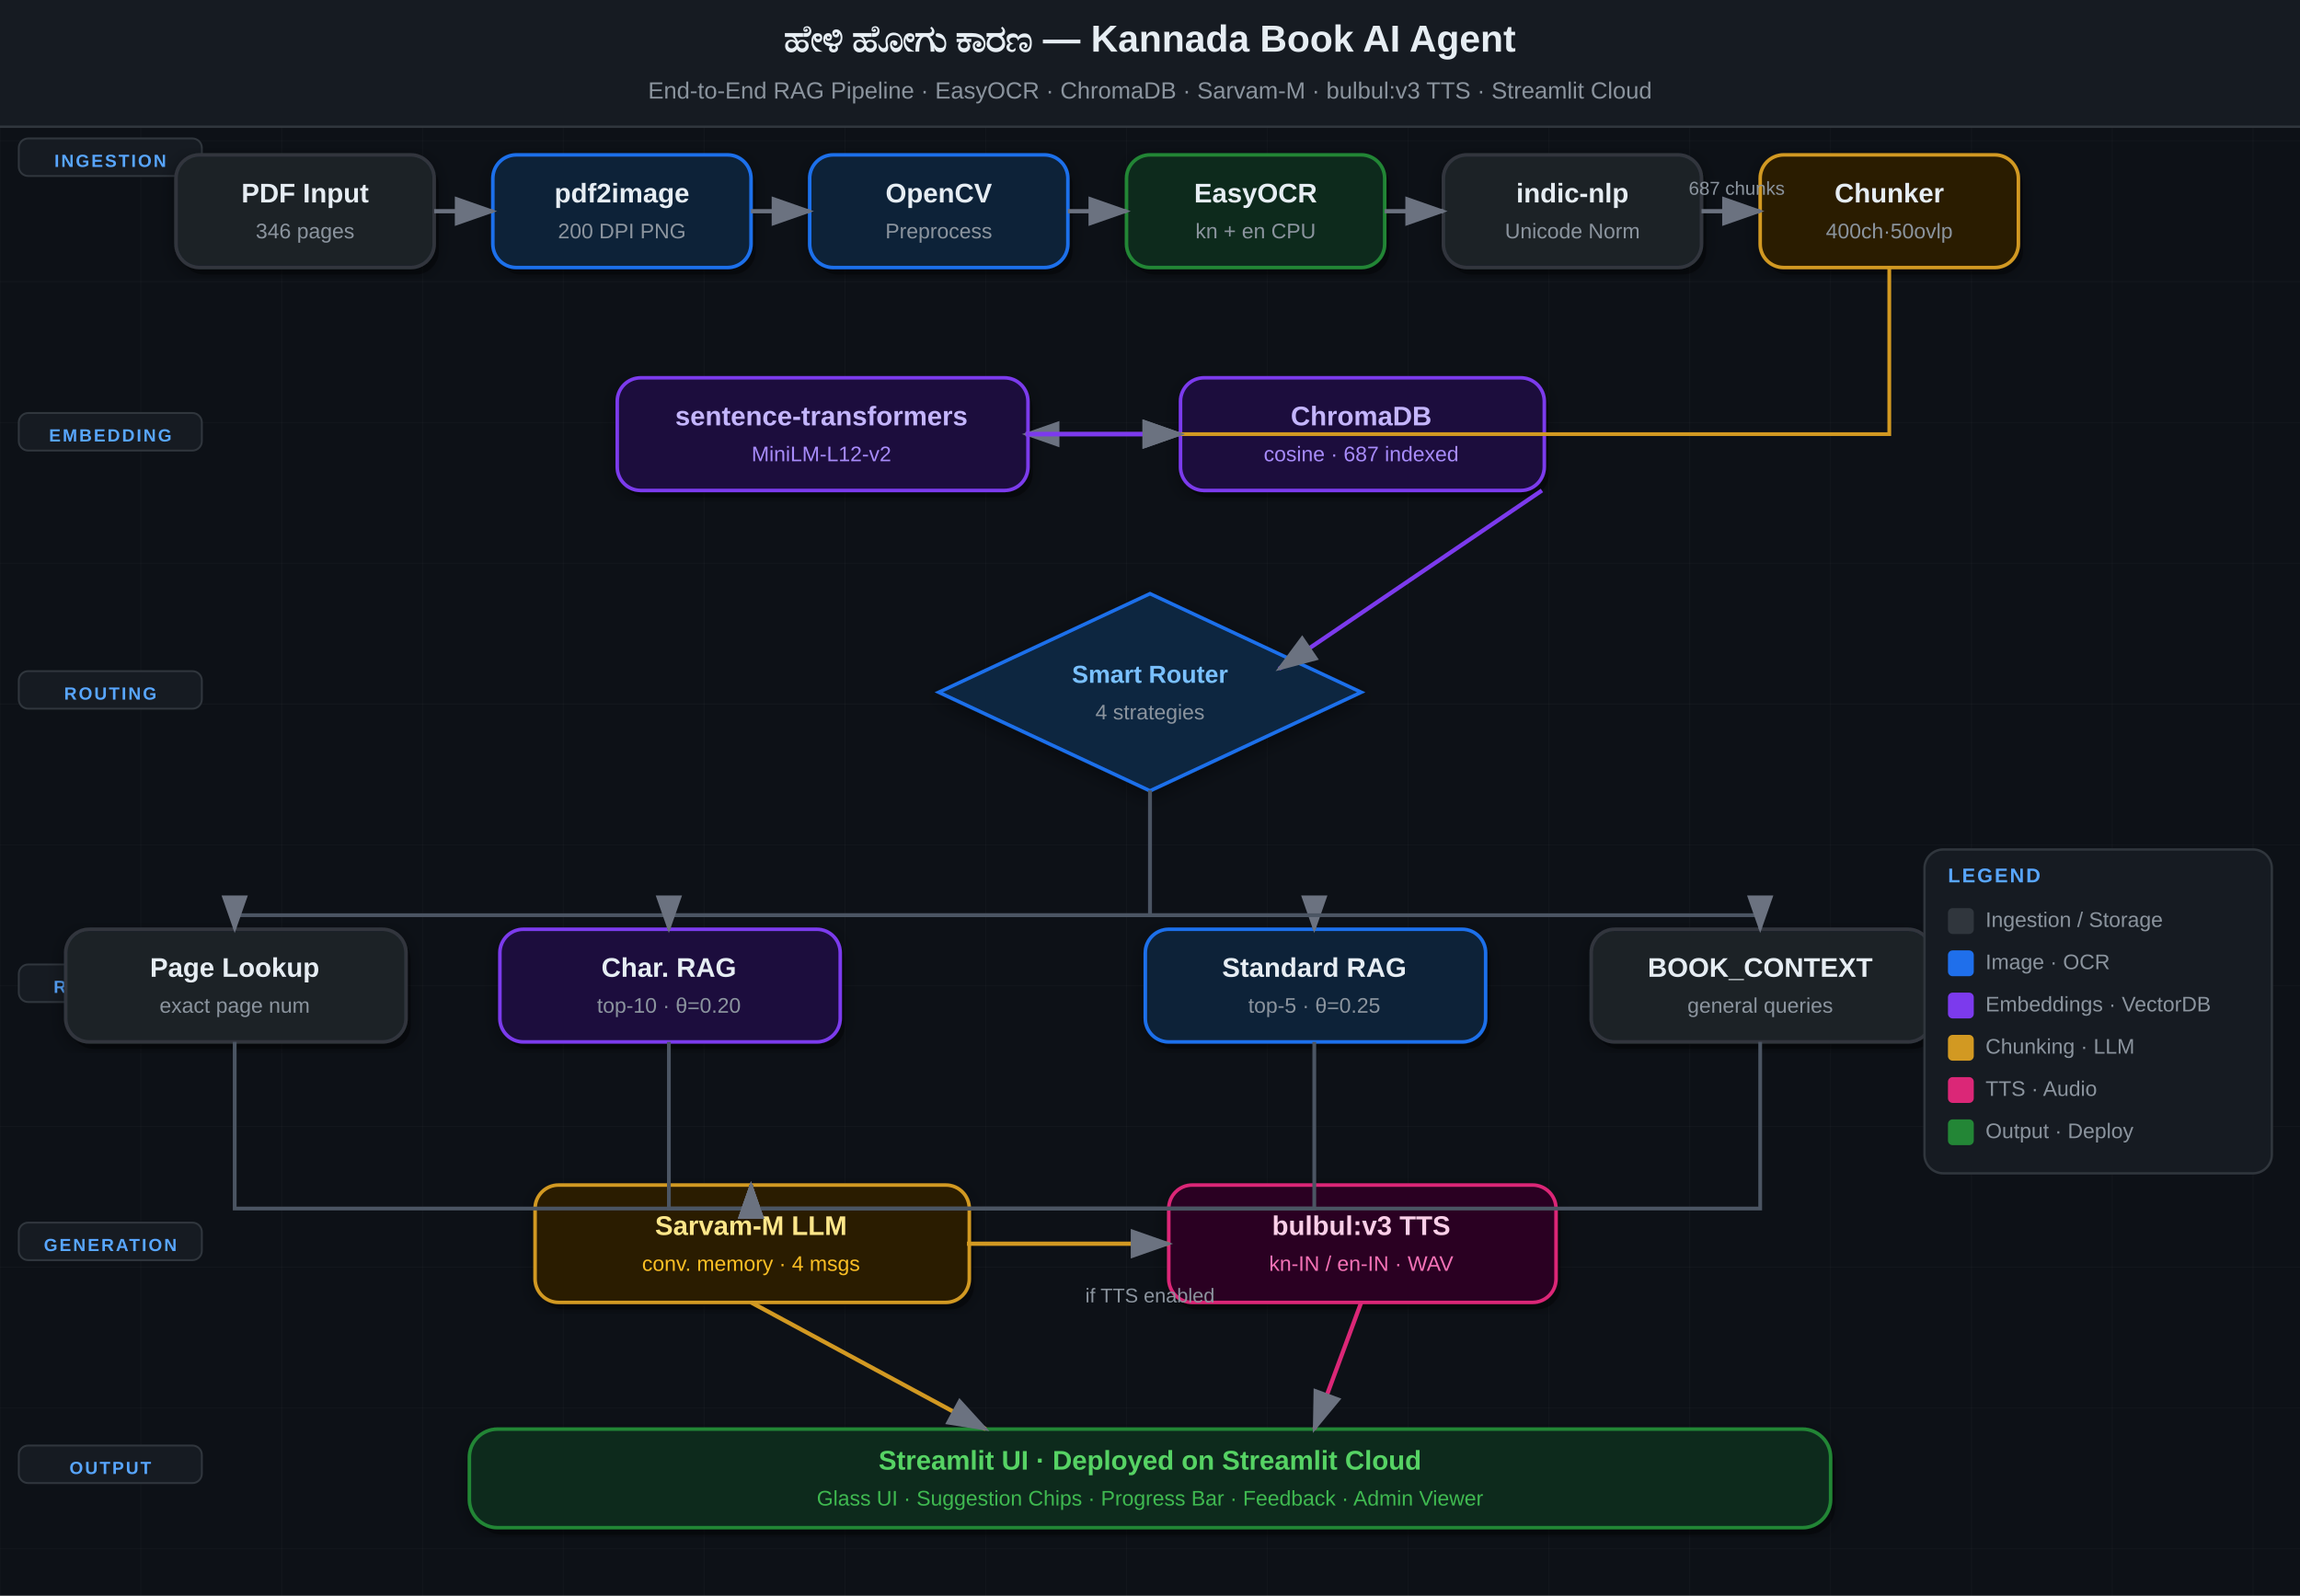
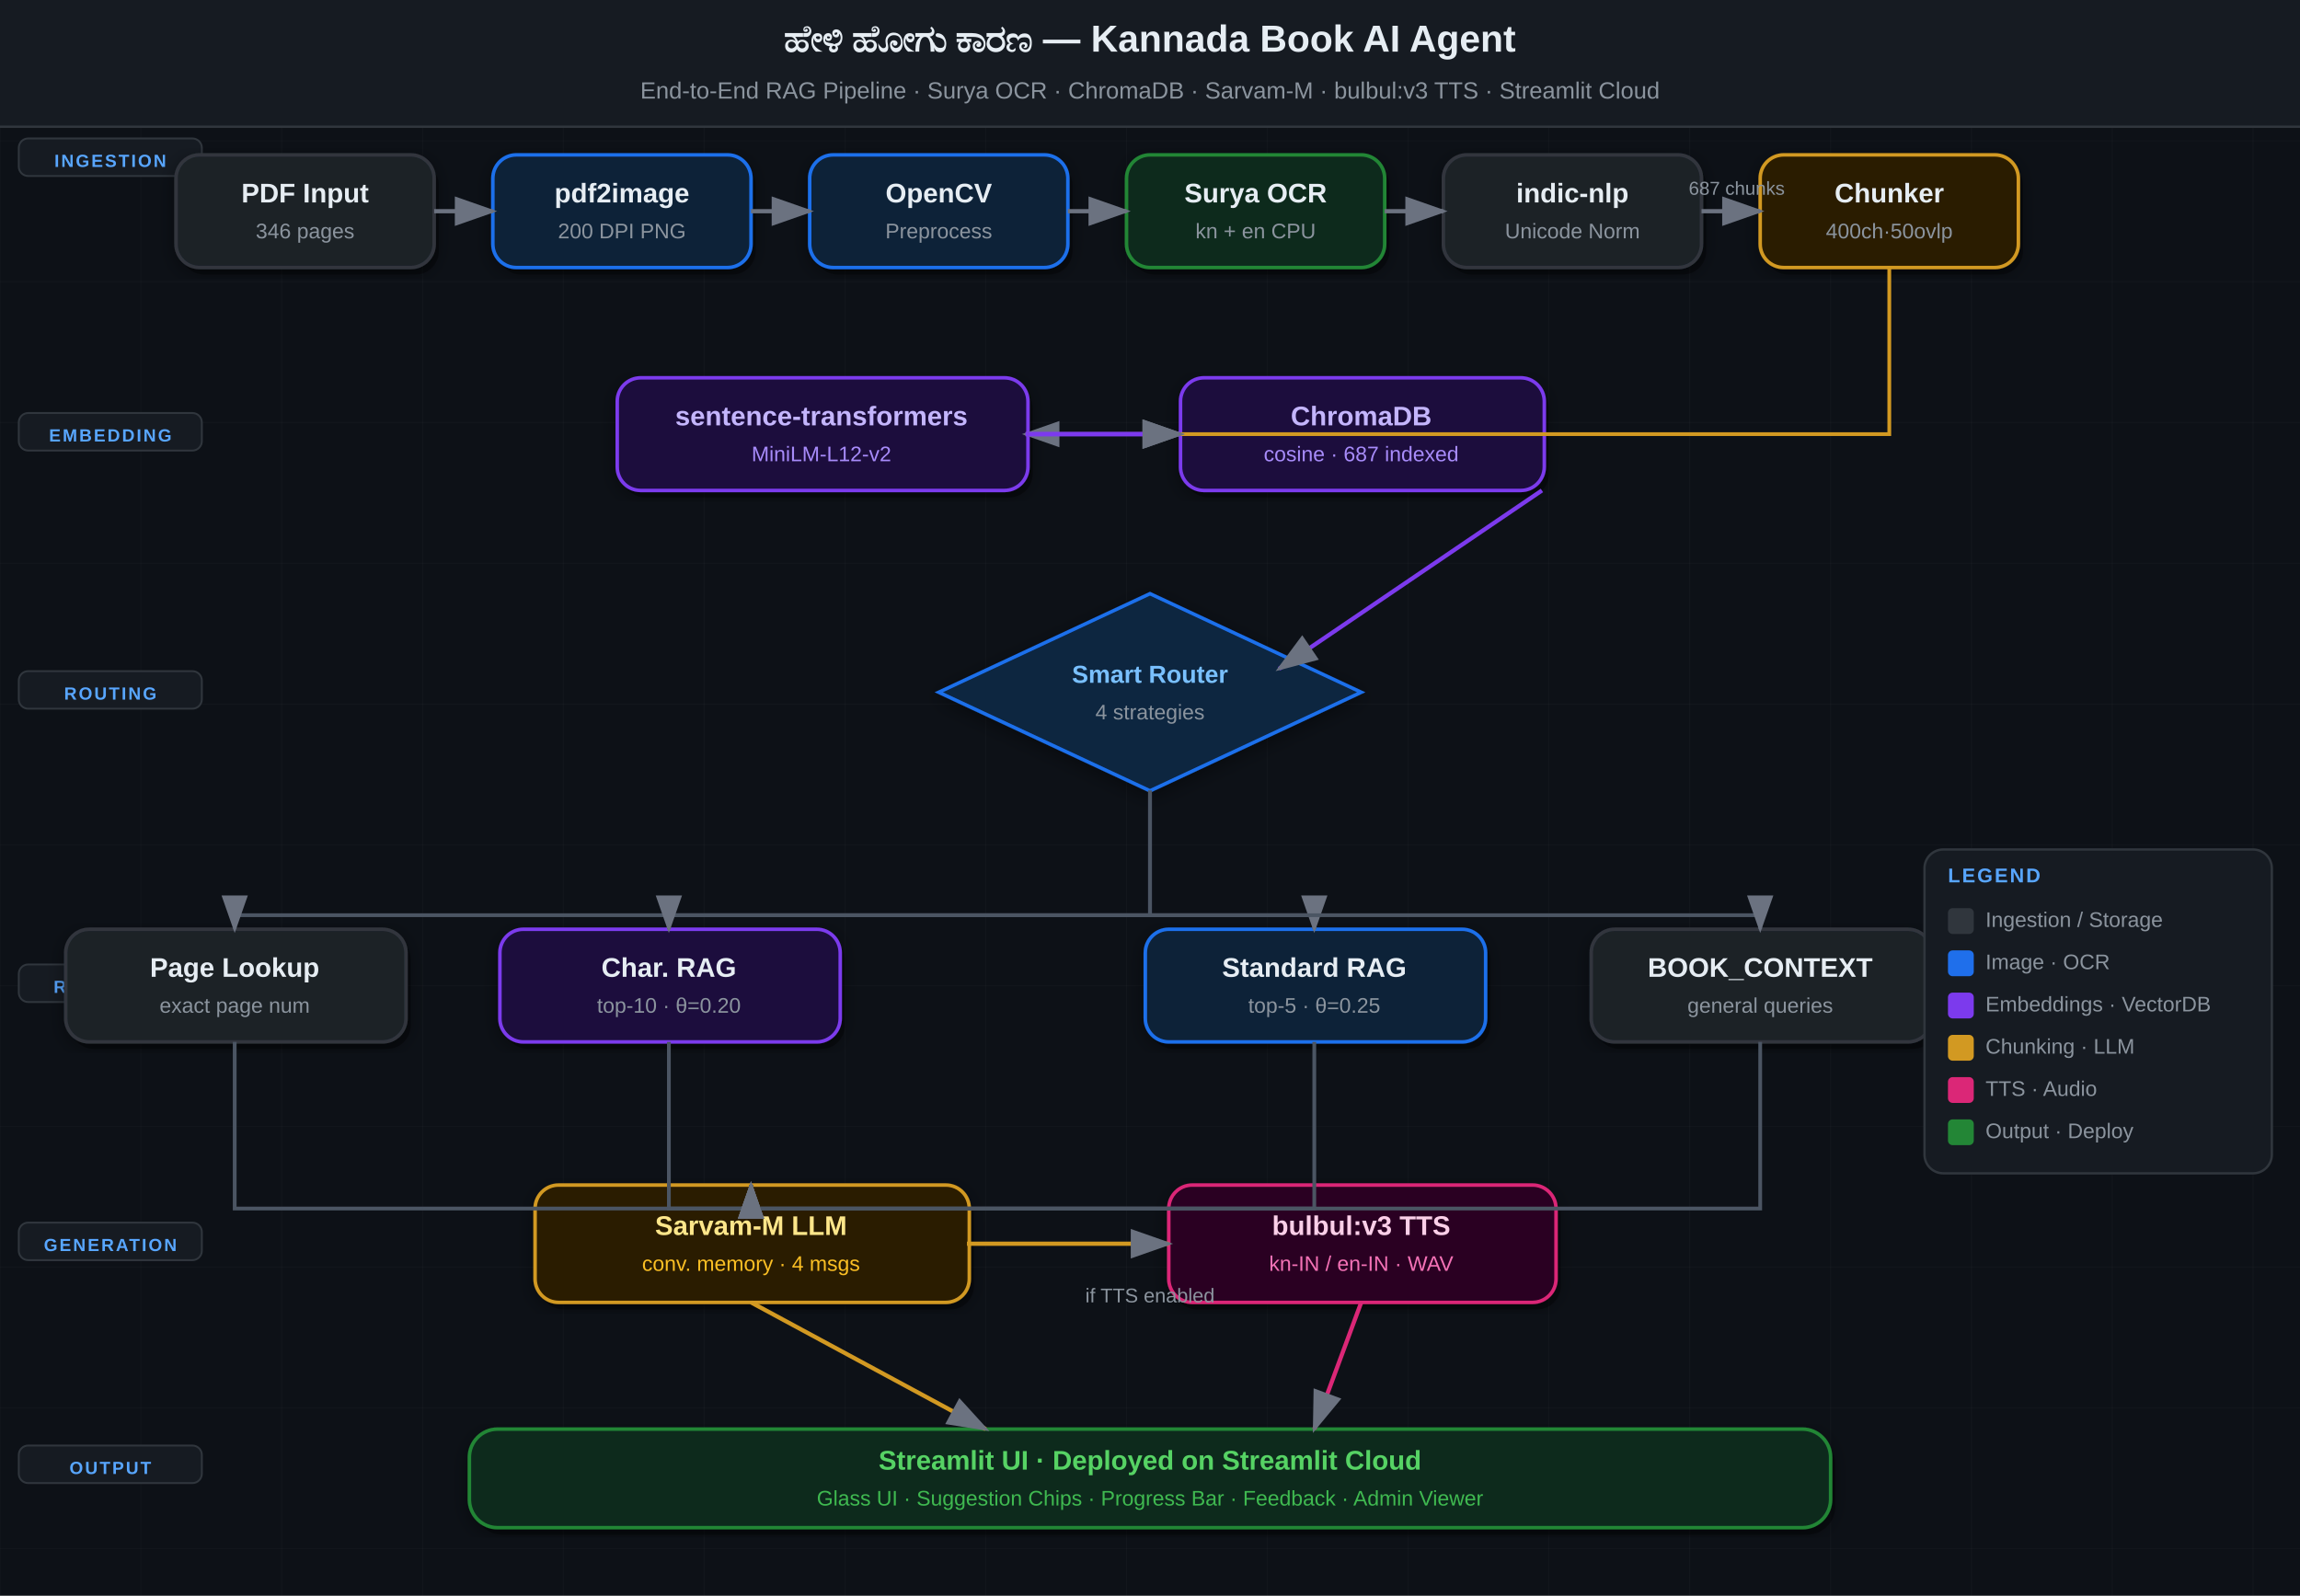
<svg xmlns="http://www.w3.org/2000/svg" width="980" height="680" viewBox="0 0 980 680">
  <defs>
    <marker id="arr" markerWidth="10" markerHeight="7" refX="9" refY="3.5" orient="auto">
      <polygon points="0 0, 10 3.5, 0 7" fill="#6b7280" />
    </marker>
    <filter id="sh">
      <feDropShadow dx="0" dy="2" stdDeviation="4" flood-color="#000" flood-opacity="0.4" />
    </filter>
  </defs>
  <rect width="980" height="680" fill="#0d1117" />
  <line x1="0" y1="0" x2="0" y2="680" stroke="#ffffff" stroke-width="0.3" opacity="0.03" />
  <line x1="60" y1="0" x2="60" y2="680" stroke="#ffffff" stroke-width="0.3" opacity="0.03" />
  <line x1="120" y1="0" x2="120" y2="680" stroke="#ffffff" stroke-width="0.3" opacity="0.03" />
  <line x1="180" y1="0" x2="180" y2="680" stroke="#ffffff" stroke-width="0.3" opacity="0.03" />
  <line x1="240" y1="0" x2="240" y2="680" stroke="#ffffff" stroke-width="0.3" opacity="0.03" />
  <line x1="300" y1="0" x2="300" y2="680" stroke="#ffffff" stroke-width="0.3" opacity="0.03" />
  <line x1="360" y1="0" x2="360" y2="680" stroke="#ffffff" stroke-width="0.3" opacity="0.03" />
  <line x1="420" y1="0" x2="420" y2="680" stroke="#ffffff" stroke-width="0.3" opacity="0.03" />
  <line x1="480" y1="0" x2="480" y2="680" stroke="#ffffff" stroke-width="0.3" opacity="0.03" />
  <line x1="540" y1="0" x2="540" y2="680" stroke="#ffffff" stroke-width="0.3" opacity="0.03" />
  <line x1="600" y1="0" x2="600" y2="680" stroke="#ffffff" stroke-width="0.3" opacity="0.03" />
  <line x1="660" y1="0" x2="660" y2="680" stroke="#ffffff" stroke-width="0.3" opacity="0.03" />
  <line x1="720" y1="0" x2="720" y2="680" stroke="#ffffff" stroke-width="0.3" opacity="0.03" />
  <line x1="780" y1="0" x2="780" y2="680" stroke="#ffffff" stroke-width="0.3" opacity="0.03" />
  <line x1="840" y1="0" x2="840" y2="680" stroke="#ffffff" stroke-width="0.3" opacity="0.03" />
  <line x1="900" y1="0" x2="900" y2="680" stroke="#ffffff" stroke-width="0.3" opacity="0.03" />
  <line x1="960" y1="0" x2="960" y2="680" stroke="#ffffff" stroke-width="0.3" opacity="0.03" />
  <line x1="0" y1="0" x2="980" y2="0" stroke="#ffffff" stroke-width="0.3" opacity="0.03" />
  <line x1="0" y1="60" x2="980" y2="60" stroke="#ffffff" stroke-width="0.3" opacity="0.03" />
  <line x1="0" y1="120" x2="980" y2="120" stroke="#ffffff" stroke-width="0.3" opacity="0.03" />
  <line x1="0" y1="180" x2="980" y2="180" stroke="#ffffff" stroke-width="0.3" opacity="0.03" />
  <line x1="0" y1="240" x2="980" y2="240" stroke="#ffffff" stroke-width="0.3" opacity="0.03" />
  <line x1="0" y1="300" x2="980" y2="300" stroke="#ffffff" stroke-width="0.3" opacity="0.03" />
  <line x1="0" y1="360" x2="980" y2="360" stroke="#ffffff" stroke-width="0.3" opacity="0.03" />
  <line x1="0" y1="420" x2="980" y2="420" stroke="#ffffff" stroke-width="0.3" opacity="0.03" />
  <line x1="0" y1="480" x2="980" y2="480" stroke="#ffffff" stroke-width="0.3" opacity="0.03" />
  <line x1="0" y1="540" x2="980" y2="540" stroke="#ffffff" stroke-width="0.3" opacity="0.03" />
  <line x1="0" y1="600" x2="980" y2="600" stroke="#ffffff" stroke-width="0.3" opacity="0.03" />
  <line x1="0" y1="660" x2="980" y2="660" stroke="#ffffff" stroke-width="0.3" opacity="0.03" />
  <rect x="0" y="0" width="980" height="54" fill="#161b22" />
  <line x1="0" y1="54" x2="980" y2="54" stroke="#30363d" stroke-width="1" />
  <text x="490" y="22" text-anchor="middle" font-size="16" font-weight="bold" fill="#e6edf3" font-family="Arial,sans-serif">ಹೇಳಿ ಹೋಗು ಕಾರಣ  —  Kannada Book AI Agent</text>
-   <text x="490" y="42" text-anchor="middle" font-size="10" fill="#8b949e" font-family="Arial,sans-serif">End-to-End RAG Pipeline  ·  EasyOCR  ·  ChromaDB  ·  Sarvam-M  ·  bulbul:v3 TTS  ·  Streamlit Cloud</text>
+   <text x="490" y="42" text-anchor="middle" font-size="10" fill="#8b949e" font-family="Arial,sans-serif">End-to-End RAG Pipeline  ·  Surya OCR  ·  ChromaDB  ·  Sarvam-M  ·  bulbul:v3 TTS  ·  Streamlit Cloud</text>
  <rect x="8" y="59" width="78" height="16" rx="4" fill="#161b22" stroke="#30363d" stroke-width="0.8" />
  <text x="47" y="69" text-anchor="middle" dominant-baseline="middle" font-size="7.5" fill="#58a6ff" font-family="Arial,sans-serif" font-weight="bold" letter-spacing="0.8">INGESTION</text>
  <rect x="8" y="176" width="78" height="16" rx="4" fill="#161b22" stroke="#30363d" stroke-width="0.8" />
  <text x="47" y="186" text-anchor="middle" dominant-baseline="middle" font-size="7.5" fill="#58a6ff" font-family="Arial,sans-serif" font-weight="bold" letter-spacing="0.8">EMBEDDING</text>
  <rect x="8" y="286" width="78" height="16" rx="4" fill="#161b22" stroke="#30363d" stroke-width="0.8" />
  <text x="47" y="296" text-anchor="middle" dominant-baseline="middle" font-size="7.5" fill="#58a6ff" font-family="Arial,sans-serif" font-weight="bold" letter-spacing="0.8">ROUTING</text>
  <rect x="8" y="411" width="78" height="16" rx="4" fill="#161b22" stroke="#30363d" stroke-width="0.8" />
  <text x="47" y="421" text-anchor="middle" dominant-baseline="middle" font-size="7.5" fill="#58a6ff" font-family="Arial,sans-serif" font-weight="bold" letter-spacing="0.8">RETRIEVAL</text>
  <rect x="8" y="521" width="78" height="16" rx="4" fill="#161b22" stroke="#30363d" stroke-width="0.8" />
  <text x="47" y="531" text-anchor="middle" dominant-baseline="middle" font-size="7.5" fill="#58a6ff" font-family="Arial,sans-serif" font-weight="bold" letter-spacing="0.8">GENERATION</text>
  <rect x="8" y="616" width="78" height="16" rx="4" fill="#161b22" stroke="#30363d" stroke-width="0.8" />
  <text x="47" y="626" text-anchor="middle" dominant-baseline="middle" font-size="7.5" fill="#58a6ff" font-family="Arial,sans-serif" font-weight="bold" letter-spacing="0.8">OUTPUT</text>
  <rect x="77" y="69" width="110" height="48" rx="10" fill="#000" opacity="0.35" />
  <rect x="75" y="66" width="110" height="48" rx="10" fill="#1c2128" stroke="#30363d" stroke-width="1.5" filter="url(#sh)" />
  <text x="130" y="83" text-anchor="middle" dominant-baseline="middle" font-size="11.5" font-weight="bold" fill="#e6edf3" font-family="Arial,sans-serif">PDF Input</text>
  <text x="130" y="99" text-anchor="middle" dominant-baseline="middle" font-size="9" fill="#8b949e" font-family="Arial,sans-serif">346 pages</text>
  <rect x="212" y="69" width="110" height="48" rx="10" fill="#000" opacity="0.35" />
  <rect x="210" y="66" width="110" height="48" rx="10" fill="#0d2137" stroke="#1f6feb" stroke-width="1.5" filter="url(#sh)" />
  <text x="265" y="83" text-anchor="middle" dominant-baseline="middle" font-size="11.5" font-weight="bold" fill="#e6edf3" font-family="Arial,sans-serif">pdf2image</text>
  <text x="265" y="99" text-anchor="middle" dominant-baseline="middle" font-size="9" fill="#8b949e" font-family="Arial,sans-serif">200 DPI PNG</text>
  <rect x="347" y="69" width="110" height="48" rx="10" fill="#000" opacity="0.35" />
  <rect x="345" y="66" width="110" height="48" rx="10" fill="#0d2137" stroke="#1f6feb" stroke-width="1.5" filter="url(#sh)" />
  <text x="400" y="83" text-anchor="middle" dominant-baseline="middle" font-size="11.5" font-weight="bold" fill="#e6edf3" font-family="Arial,sans-serif">OpenCV</text>
  <text x="400" y="99" text-anchor="middle" dominant-baseline="middle" font-size="9" fill="#8b949e" font-family="Arial,sans-serif">Preprocess</text>
  <rect x="482" y="69" width="110" height="48" rx="10" fill="#000" opacity="0.35" />
  <rect x="480" y="66" width="110" height="48" rx="10" fill="#0d2a1e" stroke="#238636" stroke-width="1.5" filter="url(#sh)" />
-   <text x="535" y="83" text-anchor="middle" dominant-baseline="middle" font-size="11.5" font-weight="bold" fill="#e6edf3" font-family="Arial,sans-serif">EasyOCR</text>
+   <text x="535" y="83" text-anchor="middle" dominant-baseline="middle" font-size="11.5" font-weight="bold" fill="#e6edf3" font-family="Arial,sans-serif">Surya OCR</text>
  <text x="535" y="99" text-anchor="middle" dominant-baseline="middle" font-size="9" fill="#8b949e" font-family="Arial,sans-serif">kn + en CPU</text>
  <rect x="617" y="69" width="110" height="48" rx="10" fill="#000" opacity="0.35" />
  <rect x="615" y="66" width="110" height="48" rx="10" fill="#1c2128" stroke="#30363d" stroke-width="1.5" filter="url(#sh)" />
  <text x="670" y="83" text-anchor="middle" dominant-baseline="middle" font-size="11.5" font-weight="bold" fill="#e6edf3" font-family="Arial,sans-serif">indic-nlp</text>
  <text x="670" y="99" text-anchor="middle" dominant-baseline="middle" font-size="9" fill="#8b949e" font-family="Arial,sans-serif">Unicode Norm</text>
  <rect x="752" y="69" width="110" height="48" rx="10" fill="#000" opacity="0.35" />
  <rect x="750" y="66" width="110" height="48" rx="10" fill="#2a1a00" stroke="#d29922" stroke-width="1.5" filter="url(#sh)" />
  <text x="805" y="83" text-anchor="middle" dominant-baseline="middle" font-size="11.5" font-weight="bold" fill="#e6edf3" font-family="Arial,sans-serif">Chunker</text>
  <text x="805" y="99" text-anchor="middle" dominant-baseline="middle" font-size="9" fill="#8b949e" font-family="Arial,sans-serif">400ch·50ovlp</text>
  <line x1="185" y1="90" x2="210" y2="90" stroke="#6b7280" stroke-width="1.8" marker-end="url(#arr)" />
  <line x1="320" y1="90" x2="345" y2="90" stroke="#6b7280" stroke-width="1.8" marker-end="url(#arr)" />
  <line x1="455" y1="90" x2="480" y2="90" stroke="#6b7280" stroke-width="1.8" marker-end="url(#arr)" />
  <line x1="590" y1="90" x2="615" y2="90" stroke="#6b7280" stroke-width="1.8" marker-end="url(#arr)" />
  <line x1="725" y1="90" x2="750" y2="90" stroke="#6b7280" stroke-width="1.8" marker-end="url(#arr)" />
  <text x="740" y="83" text-anchor="middle" font-size="8" fill="#8b949e" font-family="Arial,sans-serif">687 chunks</text>
  <rect x="265" y="164" width="175" height="48" rx="10" fill="#000" opacity="0.35" />
  <rect x="263" y="161" width="175" height="48" rx="10" fill="#1a0f3c" stroke="#7c3aed" stroke-width="1.5" filter="url(#sh)" />
  <text x="350" y="178" text-anchor="middle" dominant-baseline="middle" font-size="11.5" font-weight="bold" fill="#c4b5fd" font-family="Arial,sans-serif">sentence-transformers</text>
  <text x="350" y="194" text-anchor="middle" dominant-baseline="middle" font-size="9" fill="#a78bfa" font-family="Arial,sans-serif">MiniLM-L12-v2</text>
  <rect x="505" y="164" width="155" height="48" rx="10" fill="#000" opacity="0.35" />
  <rect x="503" y="161" width="155" height="48" rx="10" fill="#1a0f3c" stroke="#7c3aed" stroke-width="1.5" filter="url(#sh)" />
  <text x="580" y="178" text-anchor="middle" dominant-baseline="middle" font-size="11.5" font-weight="bold" fill="#c4b5fd" font-family="Arial,sans-serif">ChromaDB</text>
  <text x="580" y="194" text-anchor="middle" dominant-baseline="middle" font-size="9" fill="#a78bfa" font-family="Arial,sans-serif">cosine · 687 indexed</text>
  <path d="M 805 114 L 805 185 L 437 185" fill="none" stroke="#d29922" stroke-width="1.6" marker-end="url(#arr)" />
  <line x1="437" y1="185" x2="503" y2="185" stroke="#7c3aed" stroke-width="1.8" marker-end="url(#arr)" />
  <line x1="437" y1="185" x2="503" y2="185" stroke="#7c3aed" stroke-width="1.8" marker-end="url(#arr)" />
  <polygon points="490,253 580,295 490,337 400,295" fill="#0a2540" stroke="#1f6feb" stroke-width="1.5" filter="url(#sh)" />
  <text x="490" y="288" text-anchor="middle" dominant-baseline="middle" font-size="10.5" font-weight="bold" fill="#79c0ff" font-family="Arial,sans-serif">Smart Router</text>
  <text x="490" y="304" text-anchor="middle" dominant-baseline="middle" font-size="9" fill="#8b949e" font-family="Arial,sans-serif">4 strategies</text>
  <line x1="657" y1="209" x2="545" y2="285" stroke="#7c3aed" stroke-width="1.8" marker-end="url(#arr)" />
  <rect x="30" y="399" width="145" height="48" rx="10" fill="#000" opacity="0.35" />
  <rect x="28" y="396" width="145" height="48" rx="10" fill="#1c2128" stroke="#30363d" stroke-width="1.5" filter="url(#sh)" />
  <text x="100" y="413" text-anchor="middle" dominant-baseline="middle" font-size="11.5" font-weight="bold" fill="#e6edf3" font-family="Arial,sans-serif">Page Lookup</text>
  <text x="100" y="429" text-anchor="middle" dominant-baseline="middle" font-size="9" fill="#8b949e" font-family="Arial,sans-serif">exact page num</text>
  <rect x="215" y="399" width="145" height="48" rx="10" fill="#000" opacity="0.35" />
  <rect x="213" y="396" width="145" height="48" rx="10" fill="#1a0f3c" stroke="#7c3aed" stroke-width="1.5" filter="url(#sh)" />
  <text x="285" y="413" text-anchor="middle" dominant-baseline="middle" font-size="11.5" font-weight="bold" fill="#e6edf3" font-family="Arial,sans-serif">Char. RAG</text>
  <text x="285" y="429" text-anchor="middle" dominant-baseline="middle" font-size="9" fill="#8b949e" font-family="Arial,sans-serif">top-10 · θ=0.20</text>
  <rect x="490" y="399" width="145" height="48" rx="10" fill="#000" opacity="0.35" />
  <rect x="488" y="396" width="145" height="48" rx="10" fill="#0d2137" stroke="#1f6feb" stroke-width="1.5" filter="url(#sh)" />
  <text x="560" y="413" text-anchor="middle" dominant-baseline="middle" font-size="11.5" font-weight="bold" fill="#e6edf3" font-family="Arial,sans-serif">Standard RAG</text>
  <text x="560" y="429" text-anchor="middle" dominant-baseline="middle" font-size="9" fill="#8b949e" font-family="Arial,sans-serif">top-5 · θ=0.25</text>
  <rect x="680" y="399" width="145" height="48" rx="10" fill="#000" opacity="0.35" />
  <rect x="678" y="396" width="145" height="48" rx="10" fill="#1c2128" stroke="#30363d" stroke-width="1.5" filter="url(#sh)" />
  <text x="750" y="413" text-anchor="middle" dominant-baseline="middle" font-size="11.5" font-weight="bold" fill="#e6edf3" font-family="Arial,sans-serif">BOOK_CONTEXT</text>
  <text x="750" y="429" text-anchor="middle" dominant-baseline="middle" font-size="9" fill="#8b949e" font-family="Arial,sans-serif">general queries</text>
  <path d="M 490 337 L 490 390 L 100 390 L 100 396" fill="none" stroke="#4b5563" stroke-width="1.6" marker-end="url(#arr)" />
  <path d="M 490 337 L 490 390 L 285 390 L 285 396" fill="none" stroke="#4b5563" stroke-width="1.6" marker-end="url(#arr)" />
  <path d="M 490 337 L 490 390 L 560 390 L 560 396" fill="none" stroke="#4b5563" stroke-width="1.6" marker-end="url(#arr)" />
  <path d="M 490 337 L 490 390 L 750 390 L 750 396" fill="none" stroke="#4b5563" stroke-width="1.6" marker-end="url(#arr)" />
  <rect x="230" y="508" width="185" height="50" rx="10" fill="#000" opacity="0.35" />
  <rect x="228" y="505" width="185" height="50" rx="10" fill="#2a1a00" stroke="#d29922" stroke-width="1.5" filter="url(#sh)" />
  <text x="320" y="523" text-anchor="middle" dominant-baseline="middle" font-size="11.5" font-weight="bold" fill="#fde68a" font-family="Arial,sans-serif">Sarvam-M LLM</text>
  <text x="320" y="539" text-anchor="middle" dominant-baseline="middle" font-size="9" fill="#fbbf24" font-family="Arial,sans-serif">conv. memory · 4 msgs</text>
  <rect x="500" y="508" width="165" height="50" rx="10" fill="#000" opacity="0.35" />
  <rect x="498" y="505" width="165" height="50" rx="10" fill="#2a0020" stroke="#db2777" stroke-width="1.5" filter="url(#sh)" />
  <text x="580" y="523" text-anchor="middle" dominant-baseline="middle" font-size="11.5" font-weight="bold" fill="#fbcfe8" font-family="Arial,sans-serif">bulbul:v3 TTS</text>
  <text x="580" y="539" text-anchor="middle" dominant-baseline="middle" font-size="9" fill="#f472b6" font-family="Arial,sans-serif">kn-IN / en-IN · WAV</text>
  <path d="M 100 444 L 100 515 L 320 515 L 320 505" fill="none" stroke="#4b5563" stroke-width="1.6" marker-end="url(#arr)" />
  <path d="M 285 444 L 285 515 L 320 515 L 320 505" fill="none" stroke="#4b5563" stroke-width="1.6" marker-end="url(#arr)" />
  <path d="M 560 444 L 560 515 L 320 515 L 320 505" fill="none" stroke="#4b5563" stroke-width="1.6" marker-end="url(#arr)" />
  <path d="M 750 444 L 750 515 L 320 515 L 320 505" fill="none" stroke="#4b5563" stroke-width="1.6" marker-end="url(#arr)" />
  <line x1="412" y1="530" x2="498" y2="530" stroke="#d29922" stroke-width="1.8" marker-end="url(#arr)" />
  <text x="490" y="555" text-anchor="middle" font-size="8.5" fill="#8b949e" font-family="Arial,sans-serif">if TTS enabled</text>
  <rect x="202" y="612" width="580" height="42" rx="12" fill="#000" opacity="0.35" />
  <rect x="200" y="609" width="580" height="42" rx="12" fill="#0d2a1e" stroke="#238636" stroke-width="1.5" filter="url(#sh)" />
  <text x="490" y="623" text-anchor="middle" dominant-baseline="middle" font-size="11.5" font-weight="bold" fill="#56d364" font-family="Arial,sans-serif">Streamlit UI  ·  Deployed on Streamlit Cloud</text>
  <text x="490" y="639" text-anchor="middle" dominant-baseline="middle" font-size="9" fill="#3fb950" font-family="Arial,sans-serif">Glass UI · Suggestion Chips · Progress Bar · Feedback · Admin Viewer</text>
  <line x1="320" y1="555" x2="420" y2="609" stroke="#d29922" stroke-width="1.8" marker-end="url(#arr)" />
  <line x1="580" y1="555" x2="560" y2="609" stroke="#db2777" stroke-width="1.8" marker-end="url(#arr)" />
  <rect x="820" y="362" width="148" height="138" rx="8" fill="#161b22" stroke="#30363d" stroke-width="1" />
  <text x="830" y="376" font-size="8.5" fill="#58a6ff" font-family="Arial,sans-serif" font-weight="bold" letter-spacing="0.8">LEGEND</text>
  <rect x="830" y="387" width="11" height="11" rx="2" fill="#30363d" />
  <text x="846" y="395" font-size="9" fill="#8b949e" font-family="Arial,sans-serif">Ingestion / Storage</text>
  <rect x="830" y="405" width="11" height="11" rx="2" fill="#1f6feb" />
  <text x="846" y="413" font-size="9" fill="#8b949e" font-family="Arial,sans-serif">Image · OCR</text>
  <rect x="830" y="423" width="11" height="11" rx="2" fill="#7c3aed" />
  <text x="846" y="431" font-size="9" fill="#8b949e" font-family="Arial,sans-serif">Embeddings · VectorDB</text>
  <rect x="830" y="441" width="11" height="11" rx="2" fill="#d29922" />
  <text x="846" y="449" font-size="9" fill="#8b949e" font-family="Arial,sans-serif">Chunking · LLM</text>
  <rect x="830" y="459" width="11" height="11" rx="2" fill="#db2777" />
  <text x="846" y="467" font-size="9" fill="#8b949e" font-family="Arial,sans-serif">TTS · Audio</text>
  <rect x="830" y="477" width="11" height="11" rx="2" fill="#238636" />
  <text x="846" y="485" font-size="9" fill="#8b949e" font-family="Arial,sans-serif">Output · Deploy</text>
</svg>
